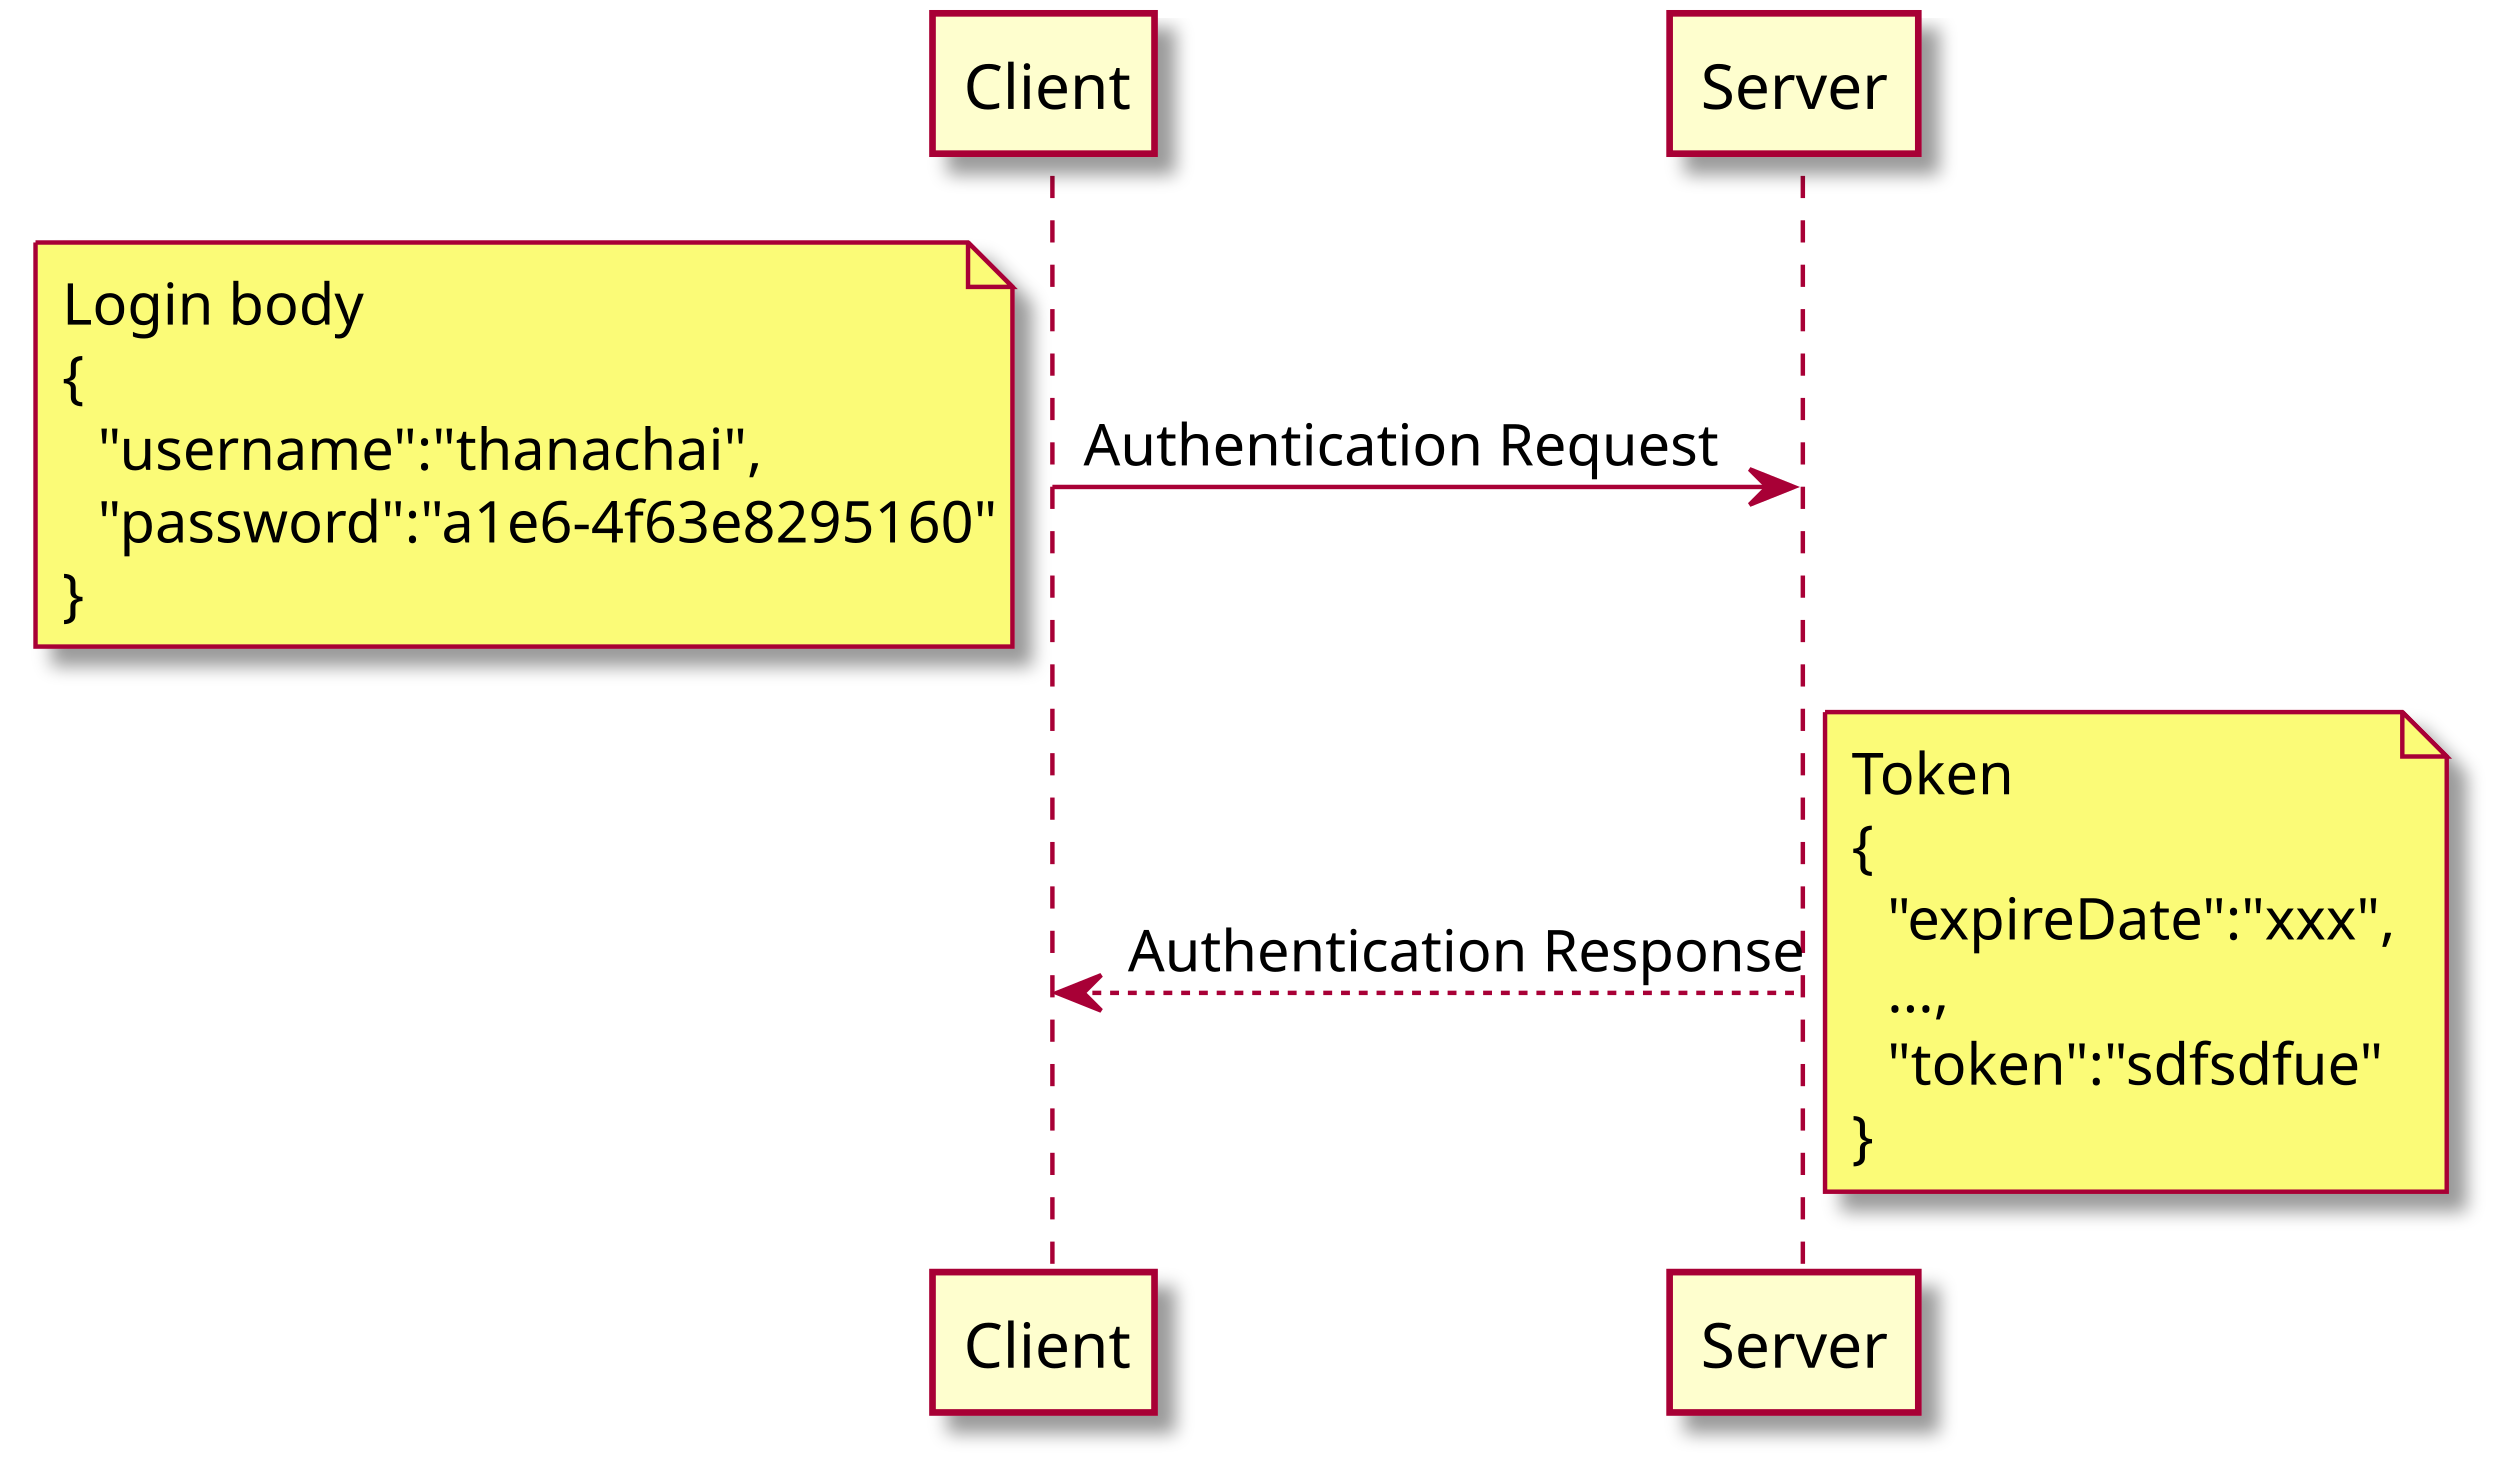
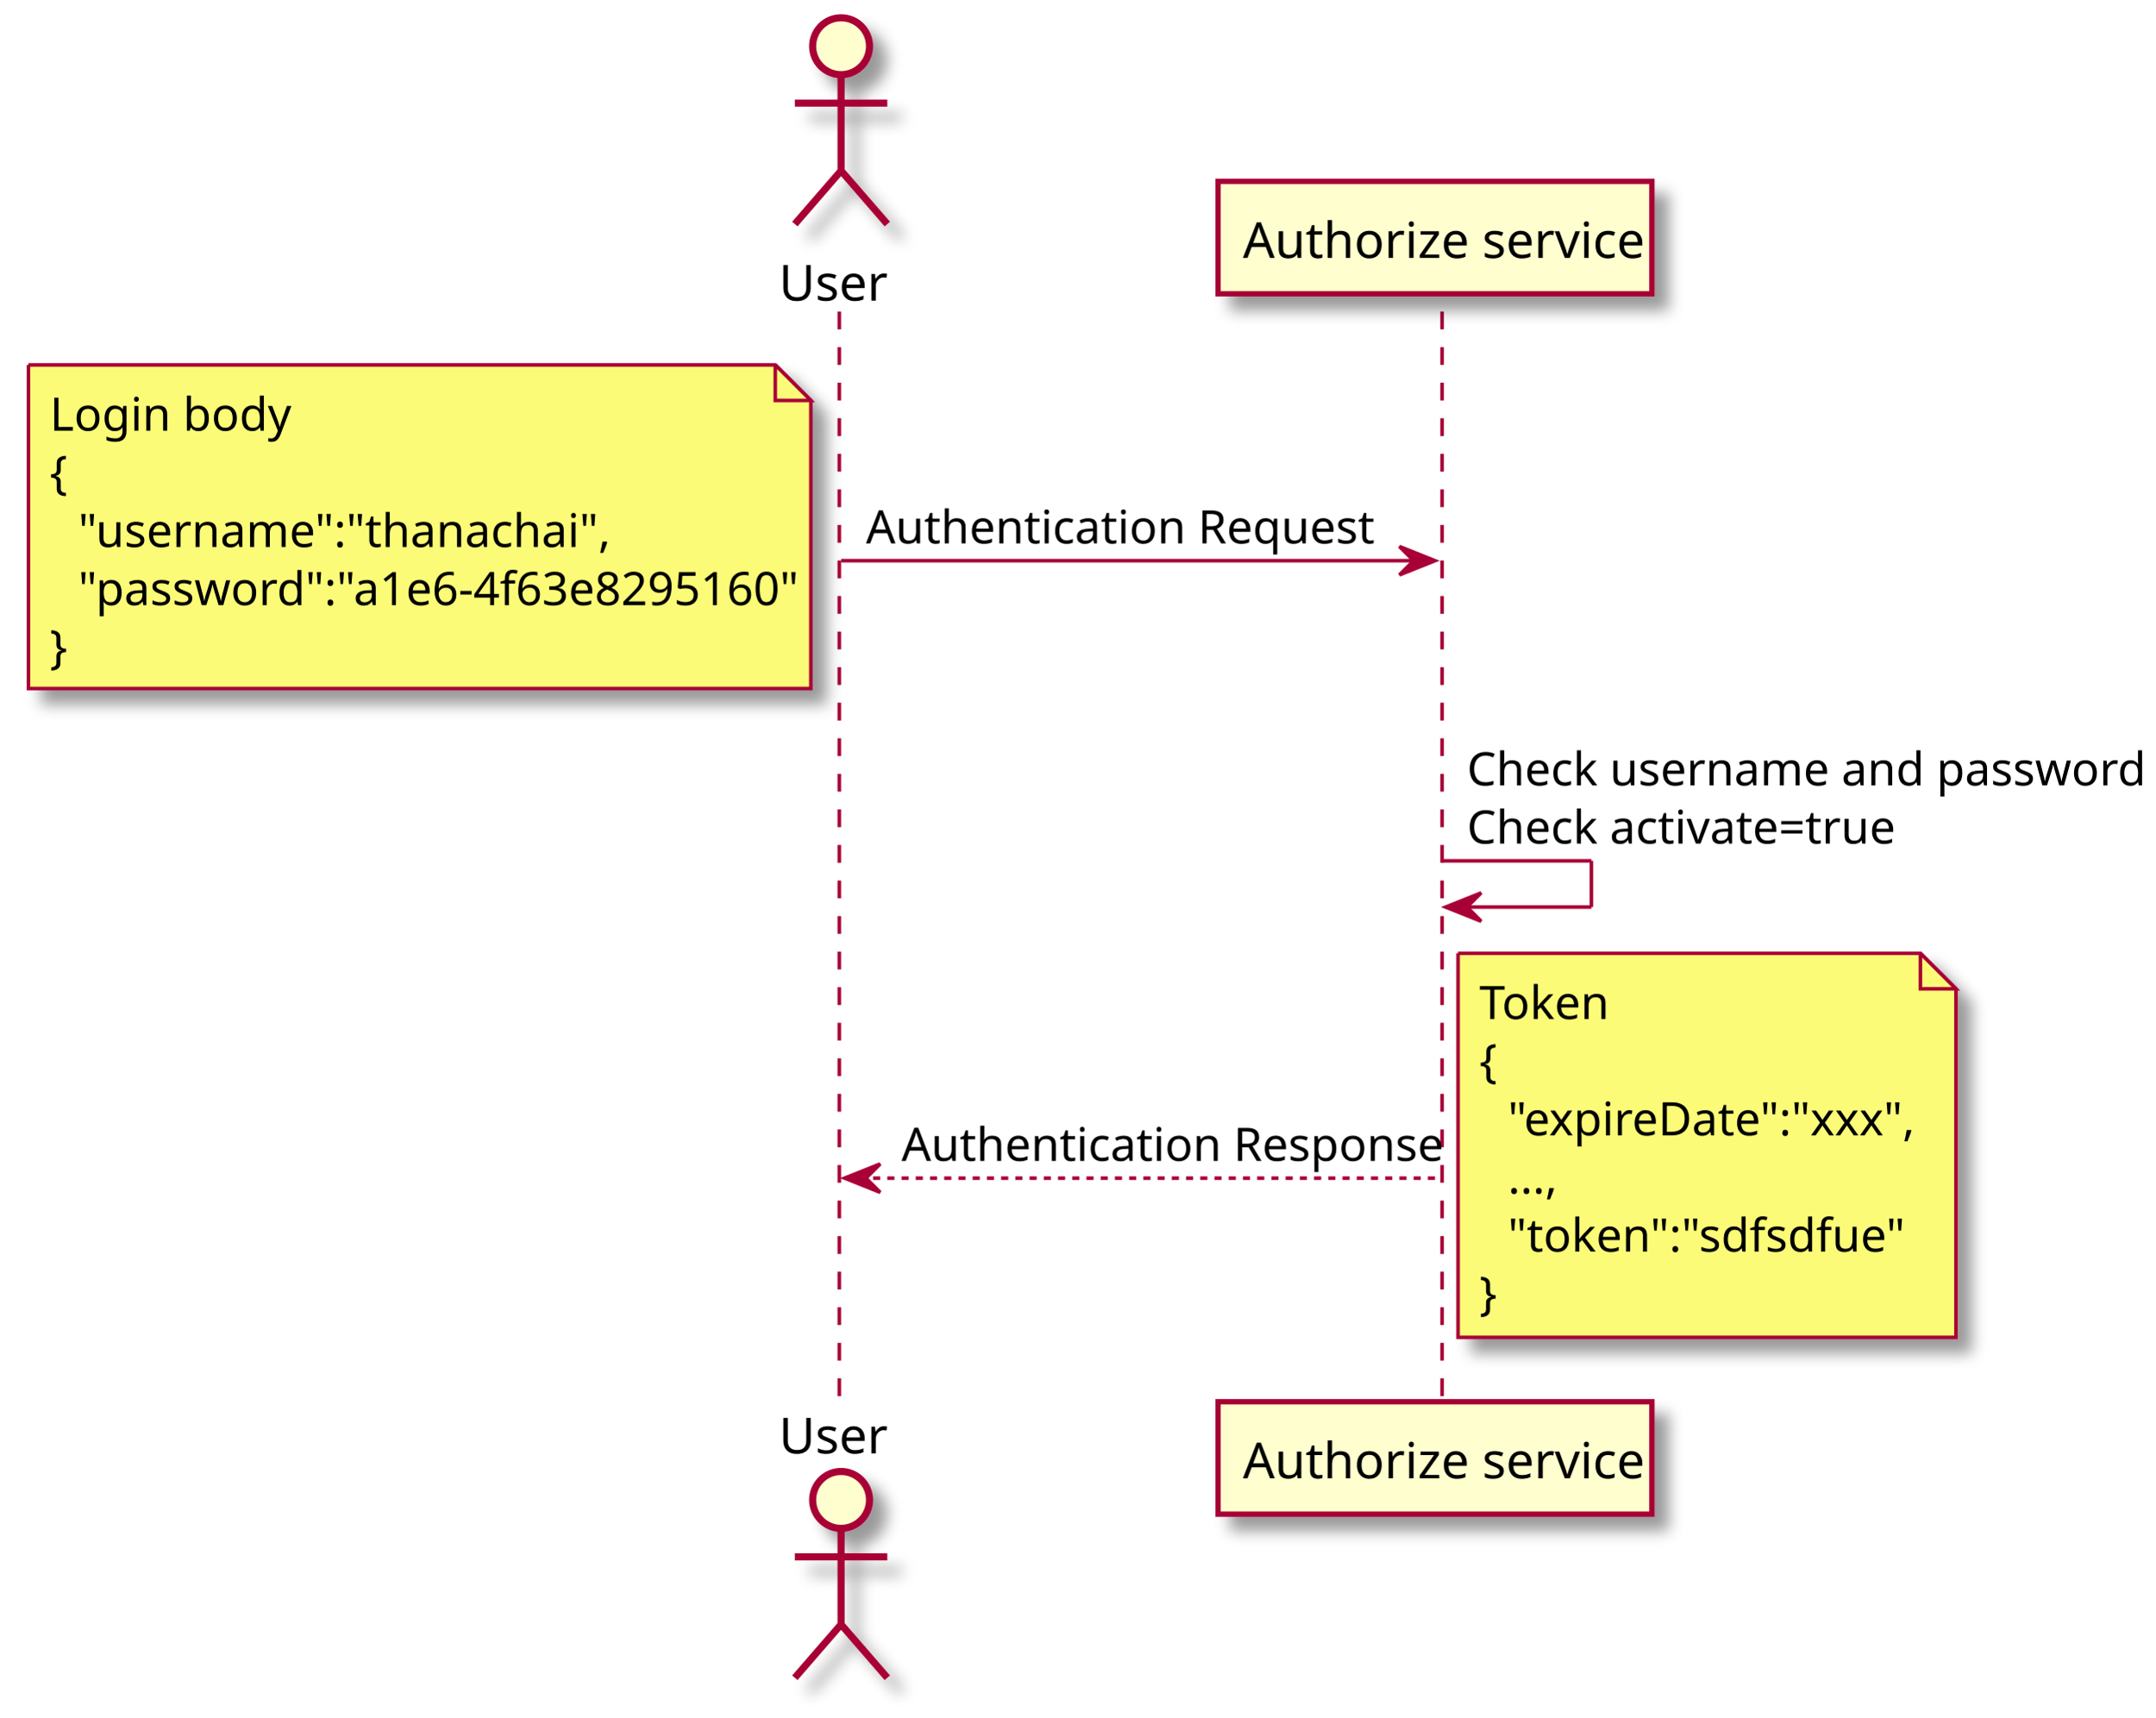
- <svg xmlns="http://www.w3.org/2000/svg" contentScriptType="application/ecmascript" contentStyleType="text/css" height="329px" preserveAspectRatio="none" style="width:563px;height:329px;" version="1.1" viewBox="0 0 563 329" width="563px" zoomAndPan="magnify">
+ <svg xmlns="http://www.w3.org/2000/svg" contentScriptType="application/ecmascript" contentStyleType="text/css" height="483px" preserveAspectRatio="none" style="width:606px;height:483px;" version="1.1" viewBox="0 0 606 483" width="606px" zoomAndPan="magnify">
  <defs>
-     <filter height="300%" id="f13chgh2zjazor" width="300%" x="-1" y="-1">
+     <filter height="300%" id="f1qyr61o5shw1s" width="300%" x="-1" y="-1">
      <feGaussianBlur result="blurOut" stdDeviation="2.0" />
      <feColorMatrix in="blurOut" result="blurOut2" type="matrix" values="0 0 0 0 0 0 0 0 0 0 0 0 0 0 0 0 0 0 .4 0" />
      <feOffset dx="4.0" dy="4.0" in="blurOut2" result="blurOut3" />
      <feBlend in="SourceGraphic" in2="blurOut3" mode="normal" />
    </filter>
  </defs>
  <g>
-     <line style="stroke: #A80036; stroke-width: 1.0; stroke-dasharray: 5.0,5.0;" x1="237" x2="237" y1="39.609" y2="287.477" />
-     <line style="stroke: #A80036; stroke-width: 1.0; stroke-dasharray: 5.0,5.0;" x1="406" x2="406" y1="39.609" y2="287.477" />
-     <rect fill="#FEFECE" filter="url(#f13chgh2zjazor)" height="31.609" style="stroke: #A80036; stroke-width: 1.5;" width="50" x="210" y="3" />
-     <text fill="#000000" font-family="sans-serif" font-size="14" lengthAdjust="spacingAndGlyphs" textLength="36" x="217" y="24.533">Client</text>
-     <rect fill="#FEFECE" filter="url(#f13chgh2zjazor)" height="31.609" style="stroke: #A80036; stroke-width: 1.5;" width="50" x="210" y="286.477" />
-     <text fill="#000000" font-family="sans-serif" font-size="14" lengthAdjust="spacingAndGlyphs" textLength="36" x="217" y="308.01">Client</text>
-     <rect fill="#FEFECE" filter="url(#f13chgh2zjazor)" height="31.609" style="stroke: #A80036; stroke-width: 1.5;" width="56" x="376" y="3" />
-     <text fill="#000000" font-family="sans-serif" font-size="14" lengthAdjust="spacingAndGlyphs" textLength="42" x="383" y="24.533">Server</text>
-     <rect fill="#FEFECE" filter="url(#f13chgh2zjazor)" height="31.609" style="stroke: #A80036; stroke-width: 1.5;" width="56" x="376" y="286.477" />
-     <text fill="#000000" font-family="sans-serif" font-size="14" lengthAdjust="spacingAndGlyphs" textLength="42" x="383" y="308.01">Server</text>
-     <polygon fill="#A80036" points="394,105.664,404,109.664,394,113.664,398,109.664" style="stroke: #A80036; stroke-width: 1.0;" />
-     <line style="stroke: #A80036; stroke-width: 1.0;" x1="237" x2="400" y1="109.664" y2="109.664" />
-     <text fill="#000000" font-family="sans-serif" font-size="13" lengthAdjust="spacingAndGlyphs" textLength="135" x="244" y="104.808">Authentication Request</text>
-     <path d="M8,54.609 L8,145.609 L228,145.609 L228,64.609 L218,54.609 L8,54.609 " fill="#FBFB77" filter="url(#f13chgh2zjazor)" style="stroke: #A80036; stroke-width: 1.0;" />
-     <path d="M218,54.609 L218,64.609 L228,64.609 L218,54.609 " fill="#FBFB77" style="stroke: #A80036; stroke-width: 1.0;" />
-     <text fill="#000000" font-family="sans-serif" font-size="13" lengthAdjust="spacingAndGlyphs" textLength="63" x="14" y="73.105">Login body</text>
-     <text fill="#000000" font-family="sans-serif" font-size="13" lengthAdjust="spacingAndGlyphs" textLength="4" x="14" y="89.456">{</text>
-     <text fill="#000000" font-family="sans-serif" font-size="13" lengthAdjust="spacingAndGlyphs" textLength="141" x="22" y="105.808">"username":"thanachai",</text>
-     <text fill="#000000" font-family="sans-serif" font-size="13" lengthAdjust="spacingAndGlyphs" textLength="191" x="22" y="122.159">"password":"a1e6-4f63e8295160"</text>
-     <text fill="#000000" font-family="sans-serif" font-size="13" lengthAdjust="spacingAndGlyphs" textLength="4" x="14" y="138.511">}</text>
-     <polygon fill="#A80036" points="248,219.598,238,223.598,248,227.598,244,223.598" style="stroke: #A80036; stroke-width: 1.0;" />
-     <line style="stroke: #A80036; stroke-width: 1.0; stroke-dasharray: 2.0,2.0;" x1="242" x2="405" y1="223.598" y2="223.598" />
-     <text fill="#000000" font-family="sans-serif" font-size="13" lengthAdjust="spacingAndGlyphs" textLength="145" x="254" y="218.741">Authentication Response</text>
-     <path d="M411,160.367 L411,268.367 L551,268.367 L551,170.367 L541,160.367 L411,160.367 " fill="#FBFB77" filter="url(#f13chgh2zjazor)" style="stroke: #A80036; stroke-width: 1.0;" />
-     <path d="M541,160.367 L541,170.367 L551,170.367 L541,160.367 " fill="#FBFB77" style="stroke: #A80036; stroke-width: 1.0;" />
-     <text fill="#000000" font-family="sans-serif" font-size="13" lengthAdjust="spacingAndGlyphs" textLength="35" x="417" y="178.862">Token</text>
-     <text fill="#000000" font-family="sans-serif" font-size="13" lengthAdjust="spacingAndGlyphs" textLength="4" x="417" y="195.214">{</text>
-     <text fill="#000000" font-family="sans-serif" font-size="13" lengthAdjust="spacingAndGlyphs" textLength="111" x="425" y="211.565">"expireDate":"xxx",</text>
-     <text fill="#000000" font-family="sans-serif" font-size="13" lengthAdjust="spacingAndGlyphs" textLength="16" x="425" y="227.917">...,</text>
-     <text fill="#000000" font-family="sans-serif" font-size="13" lengthAdjust="spacingAndGlyphs" textLength="104" x="425" y="244.269">"token":"sdfsdfue"</text>
-     <text fill="#000000" font-family="sans-serif" font-size="13" lengthAdjust="spacingAndGlyphs" textLength="4" x="417" y="260.62">}</text>
+     <line style="stroke: #A80036; stroke-width: 1.0; stroke-dasharray: 5.0,5.0;" x1="236" x2="236" y1="87.609" y2="395.18" />
+     <line style="stroke: #A80036; stroke-width: 1.0; stroke-dasharray: 5.0,5.0;" x1="405.5" x2="405.5" y1="87.609" y2="395.18" />
+     <text fill="#000000" font-family="sans-serif" font-size="14" lengthAdjust="spacingAndGlyphs" textLength="29" x="219" y="84.533">User</text>
+     <ellipse cx="236.5" cy="13" fill="#FEFECE" filter="url(#f1qyr61o5shw1s)" rx="8" ry="8" style="stroke: #A80036; stroke-width: 2.0;" />
+     <path d="M236.5,21 L236.5,48 M223.5,29 L249.5,29 M236.5,48 L223.5,63 M236.5,48 L249.5,63 " fill="none" filter="url(#f1qyr61o5shw1s)" style="stroke: #A80036; stroke-width: 2.0;" />
+     <text fill="#000000" font-family="sans-serif" font-size="14" lengthAdjust="spacingAndGlyphs" textLength="29" x="219" y="408.713">User</text>
+     <ellipse cx="236.5" cy="421.789" fill="#FEFECE" filter="url(#f1qyr61o5shw1s)" rx="8" ry="8" style="stroke: #A80036; stroke-width: 2.0;" />
+     <path d="M236.5,429.789 L236.5,456.789 M223.5,437.789 L249.5,437.789 M236.5,456.789 L223.5,471.789 M236.5,456.789 L249.5,471.789 " fill="none" filter="url(#f1qyr61o5shw1s)" style="stroke: #A80036; stroke-width: 2.0;" />
+     <rect fill="#FEFECE" filter="url(#f1qyr61o5shw1s)" height="31.609" style="stroke: #A80036; stroke-width: 1.5;" width="122" x="342.5" y="51" />
+     <text fill="#000000" font-family="sans-serif" font-size="14" lengthAdjust="spacingAndGlyphs" textLength="108" x="349.5" y="72.533">Authorize service</text>
+     <rect fill="#FEFECE" filter="url(#f1qyr61o5shw1s)" height="31.609" style="stroke: #A80036; stroke-width: 1.5;" width="122" x="342.5" y="394.18" />
+     <text fill="#000000" font-family="sans-serif" font-size="14" lengthAdjust="spacingAndGlyphs" textLength="108" x="349.5" y="415.713">Authorize service</text>
+     <polygon fill="#A80036" points="393.5,153.664,403.5,157.664,393.5,161.664,397.5,157.664" style="stroke: #A80036; stroke-width: 1.0;" />
+     <line style="stroke: #A80036; stroke-width: 1.0;" x1="236.5" x2="399.5" y1="157.664" y2="157.664" />
+     <text fill="#000000" font-family="sans-serif" font-size="13" lengthAdjust="spacingAndGlyphs" textLength="135" x="243.5" y="152.808">Authentication Request</text>
+     <path d="M8,102.609 L8,193.609 L228,193.609 L228,112.609 L218,102.609 L8,102.609 " fill="#FBFB77" filter="url(#f1qyr61o5shw1s)" style="stroke: #A80036; stroke-width: 1.0;" />
+     <path d="M218,102.609 L218,112.609 L228,112.609 L218,102.609 " fill="#FBFB77" style="stroke: #A80036; stroke-width: 1.0;" />
+     <text fill="#000000" font-family="sans-serif" font-size="13" lengthAdjust="spacingAndGlyphs" textLength="63" x="14" y="121.105">Login body</text>
+     <text fill="#000000" font-family="sans-serif" font-size="13" lengthAdjust="spacingAndGlyphs" textLength="4" x="14" y="137.456">{</text>
+     <text fill="#000000" font-family="sans-serif" font-size="13" lengthAdjust="spacingAndGlyphs" textLength="141" x="22" y="153.808">"username":"thanachai",</text>
+     <text fill="#000000" font-family="sans-serif" font-size="13" lengthAdjust="spacingAndGlyphs" textLength="191" x="22" y="170.159">"password":"a1e6-4f63e8295160"</text>
+     <text fill="#000000" font-family="sans-serif" font-size="13" lengthAdjust="spacingAndGlyphs" textLength="4" x="14" y="186.511">}</text>
+     <line style="stroke: #A80036; stroke-width: 1.0;" x1="405.5" x2="447.5" y1="242.07" y2="242.07" />
+     <line style="stroke: #A80036; stroke-width: 1.0;" x1="447.5" x2="447.5" y1="242.07" y2="255.07" />
+     <line style="stroke: #A80036; stroke-width: 1.0;" x1="406.5" x2="447.5" y1="255.07" y2="255.07" />
+     <polygon fill="#A80036" points="416.5,251.07,406.5,255.07,416.5,259.07,412.5,255.07" style="stroke: #A80036; stroke-width: 1.0;" />
+     <text fill="#000000" font-family="sans-serif" font-size="13" lengthAdjust="spacingAndGlyphs" textLength="182" x="412.5" y="220.862">Check username and password</text>
+     <text fill="#000000" font-family="sans-serif" font-size="13" lengthAdjust="spacingAndGlyphs" textLength="115" x="412.5" y="237.214">Check activate=true</text>
+     <polygon fill="#A80036" points="247.5,327.301,237.5,331.301,247.5,335.301,243.5,331.301" style="stroke: #A80036; stroke-width: 1.0;" />
+     <line style="stroke: #A80036; stroke-width: 1.0; stroke-dasharray: 2.0,2.0;" x1="241.5" x2="404.5" y1="331.301" y2="331.301" />
+     <text fill="#000000" font-family="sans-serif" font-size="13" lengthAdjust="spacingAndGlyphs" textLength="145" x="253.5" y="326.444">Authentication Response</text>
+     <path d="M410,268.07 L410,376.07 L550,376.07 L550,278.07 L540,268.07 L410,268.07 " fill="#FBFB77" filter="url(#f1qyr61o5shw1s)" style="stroke: #A80036; stroke-width: 1.0;" />
+     <path d="M540,268.07 L540,278.07 L550,278.07 L540,268.07 " fill="#FBFB77" style="stroke: #A80036; stroke-width: 1.0;" />
+     <text fill="#000000" font-family="sans-serif" font-size="13" lengthAdjust="spacingAndGlyphs" textLength="35" x="416" y="286.565">Token</text>
+     <text fill="#000000" font-family="sans-serif" font-size="13" lengthAdjust="spacingAndGlyphs" textLength="4" x="416" y="302.917">{</text>
+     <text fill="#000000" font-family="sans-serif" font-size="13" lengthAdjust="spacingAndGlyphs" textLength="111" x="424" y="319.269">"expireDate":"xxx",</text>
+     <text fill="#000000" font-family="sans-serif" font-size="13" lengthAdjust="spacingAndGlyphs" textLength="16" x="424" y="335.62">...,</text>
+     <text fill="#000000" font-family="sans-serif" font-size="13" lengthAdjust="spacingAndGlyphs" textLength="104" x="424" y="351.972">"token":"sdfsdfue"</text>
+     <text fill="#000000" font-family="sans-serif" font-size="13" lengthAdjust="spacingAndGlyphs" textLength="4" x="416" y="368.323">}</text>
  </g>
</svg>
